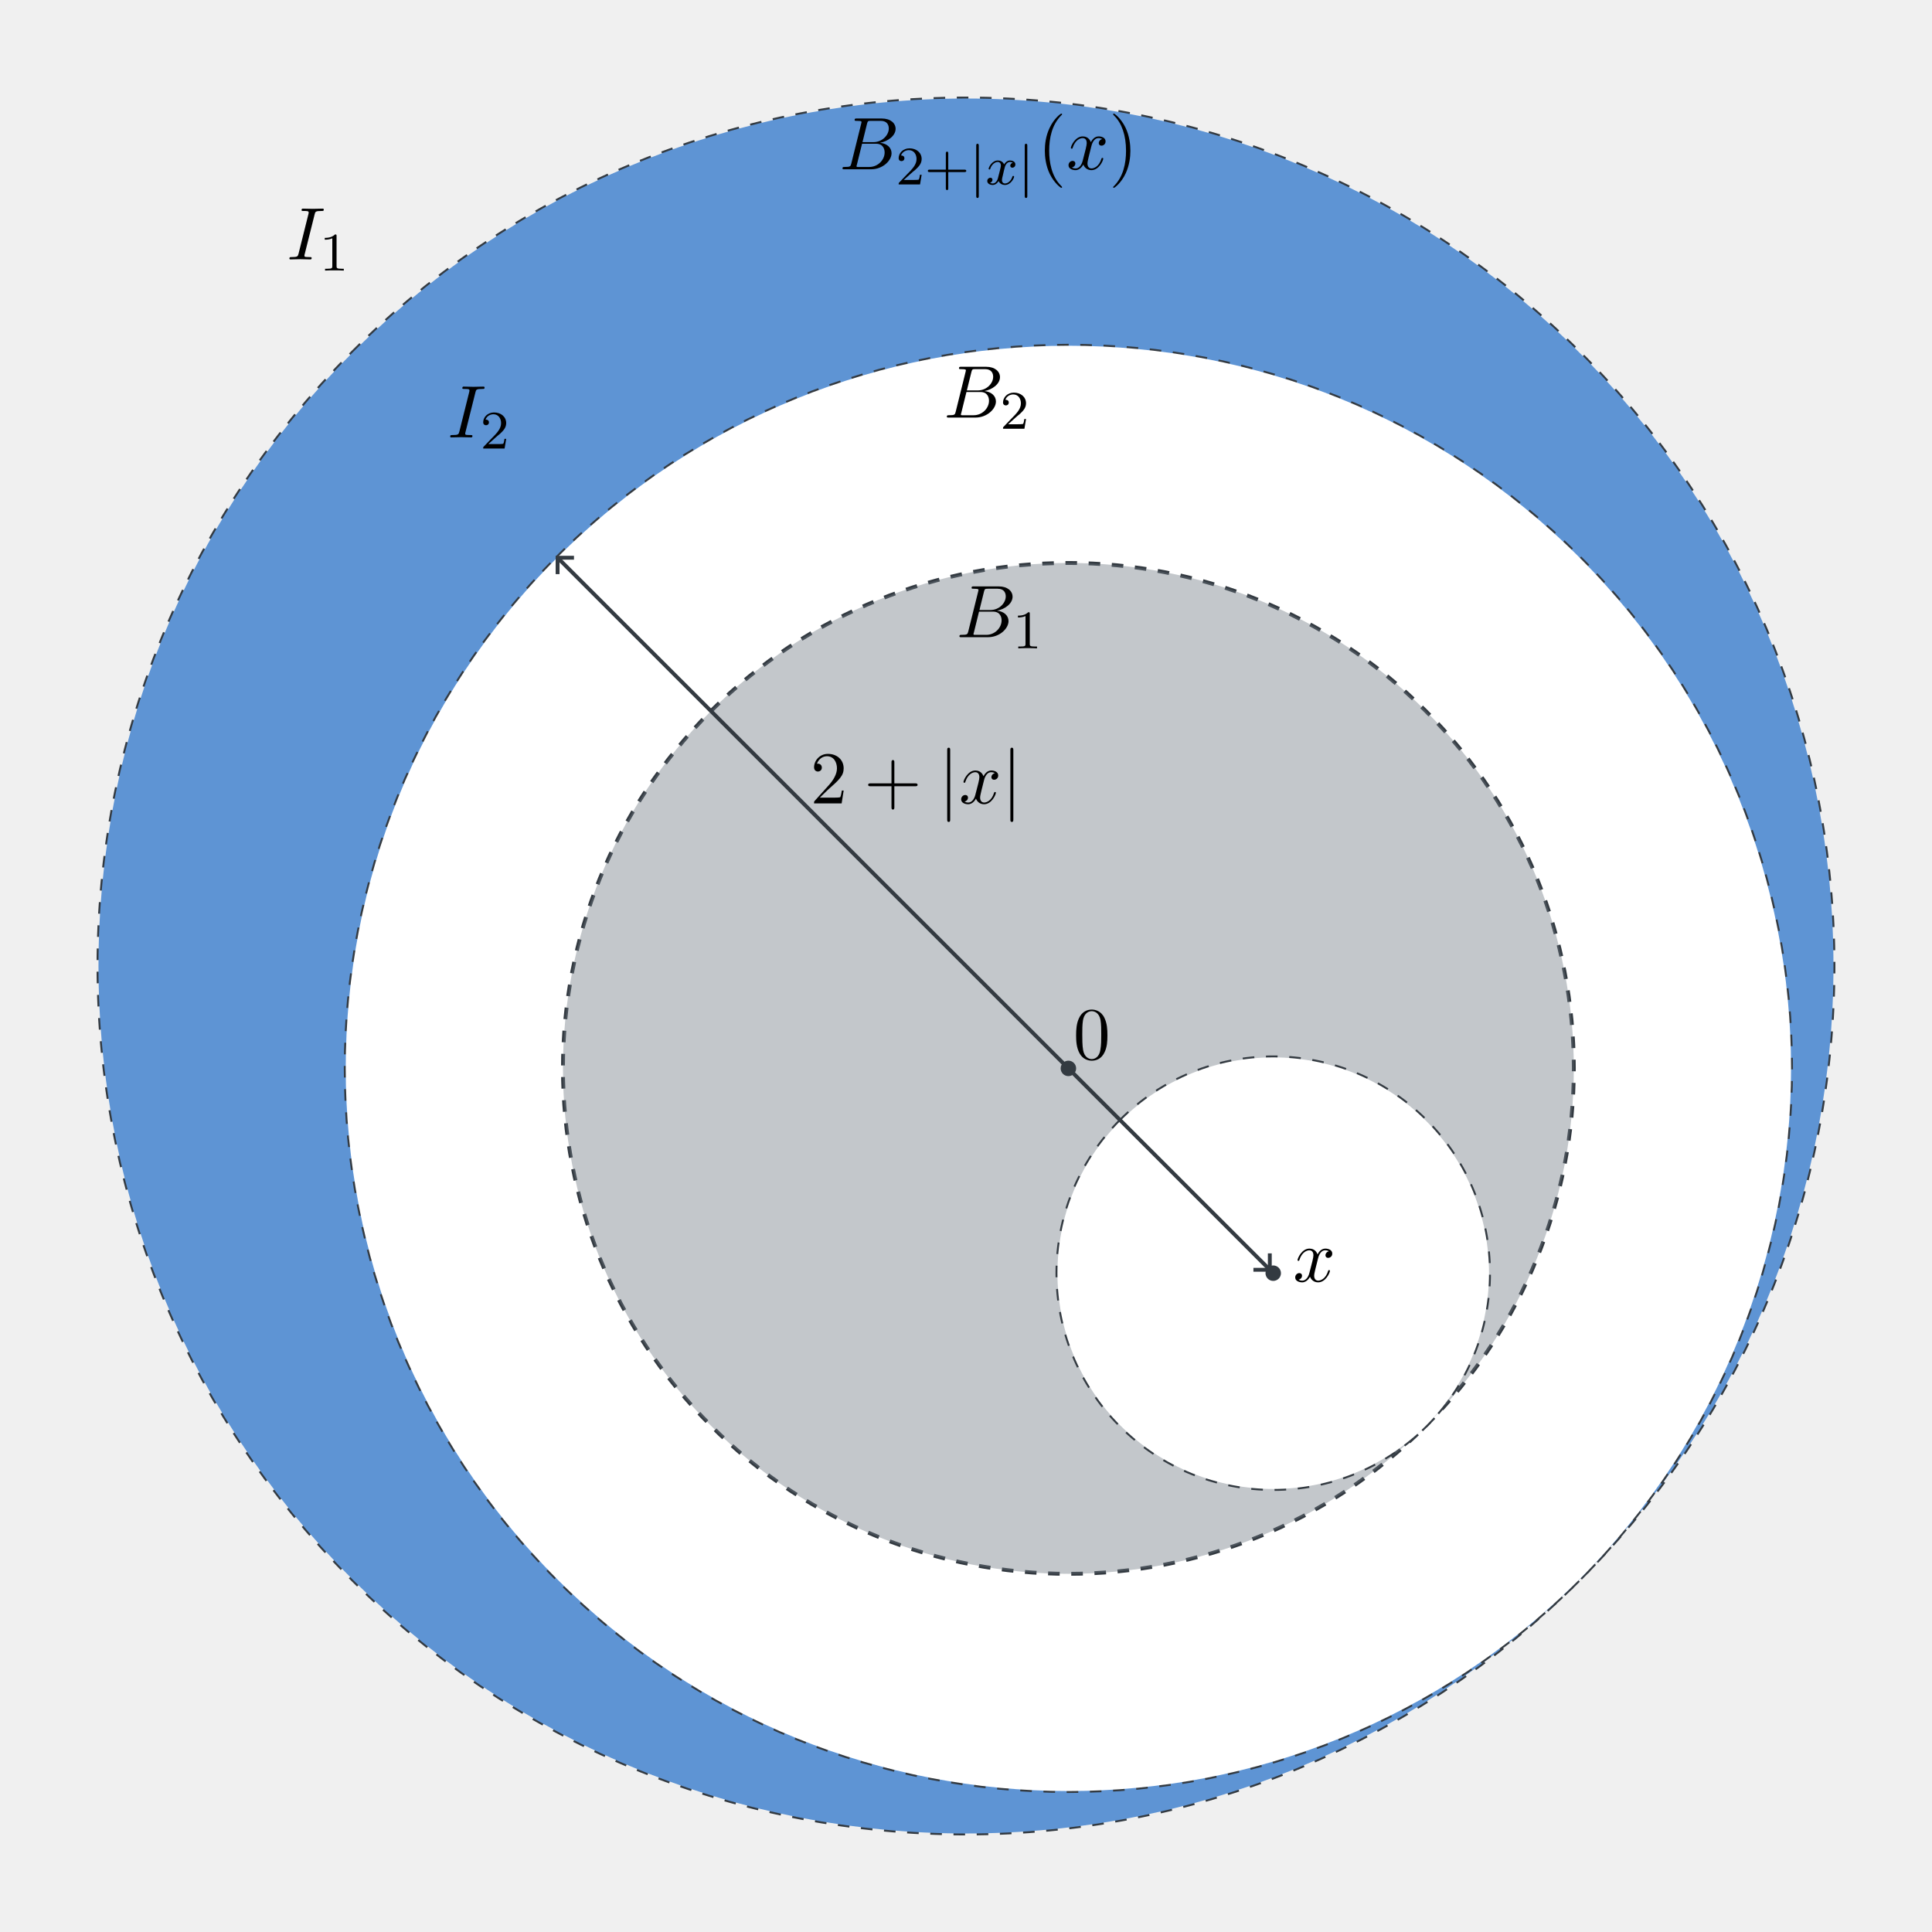
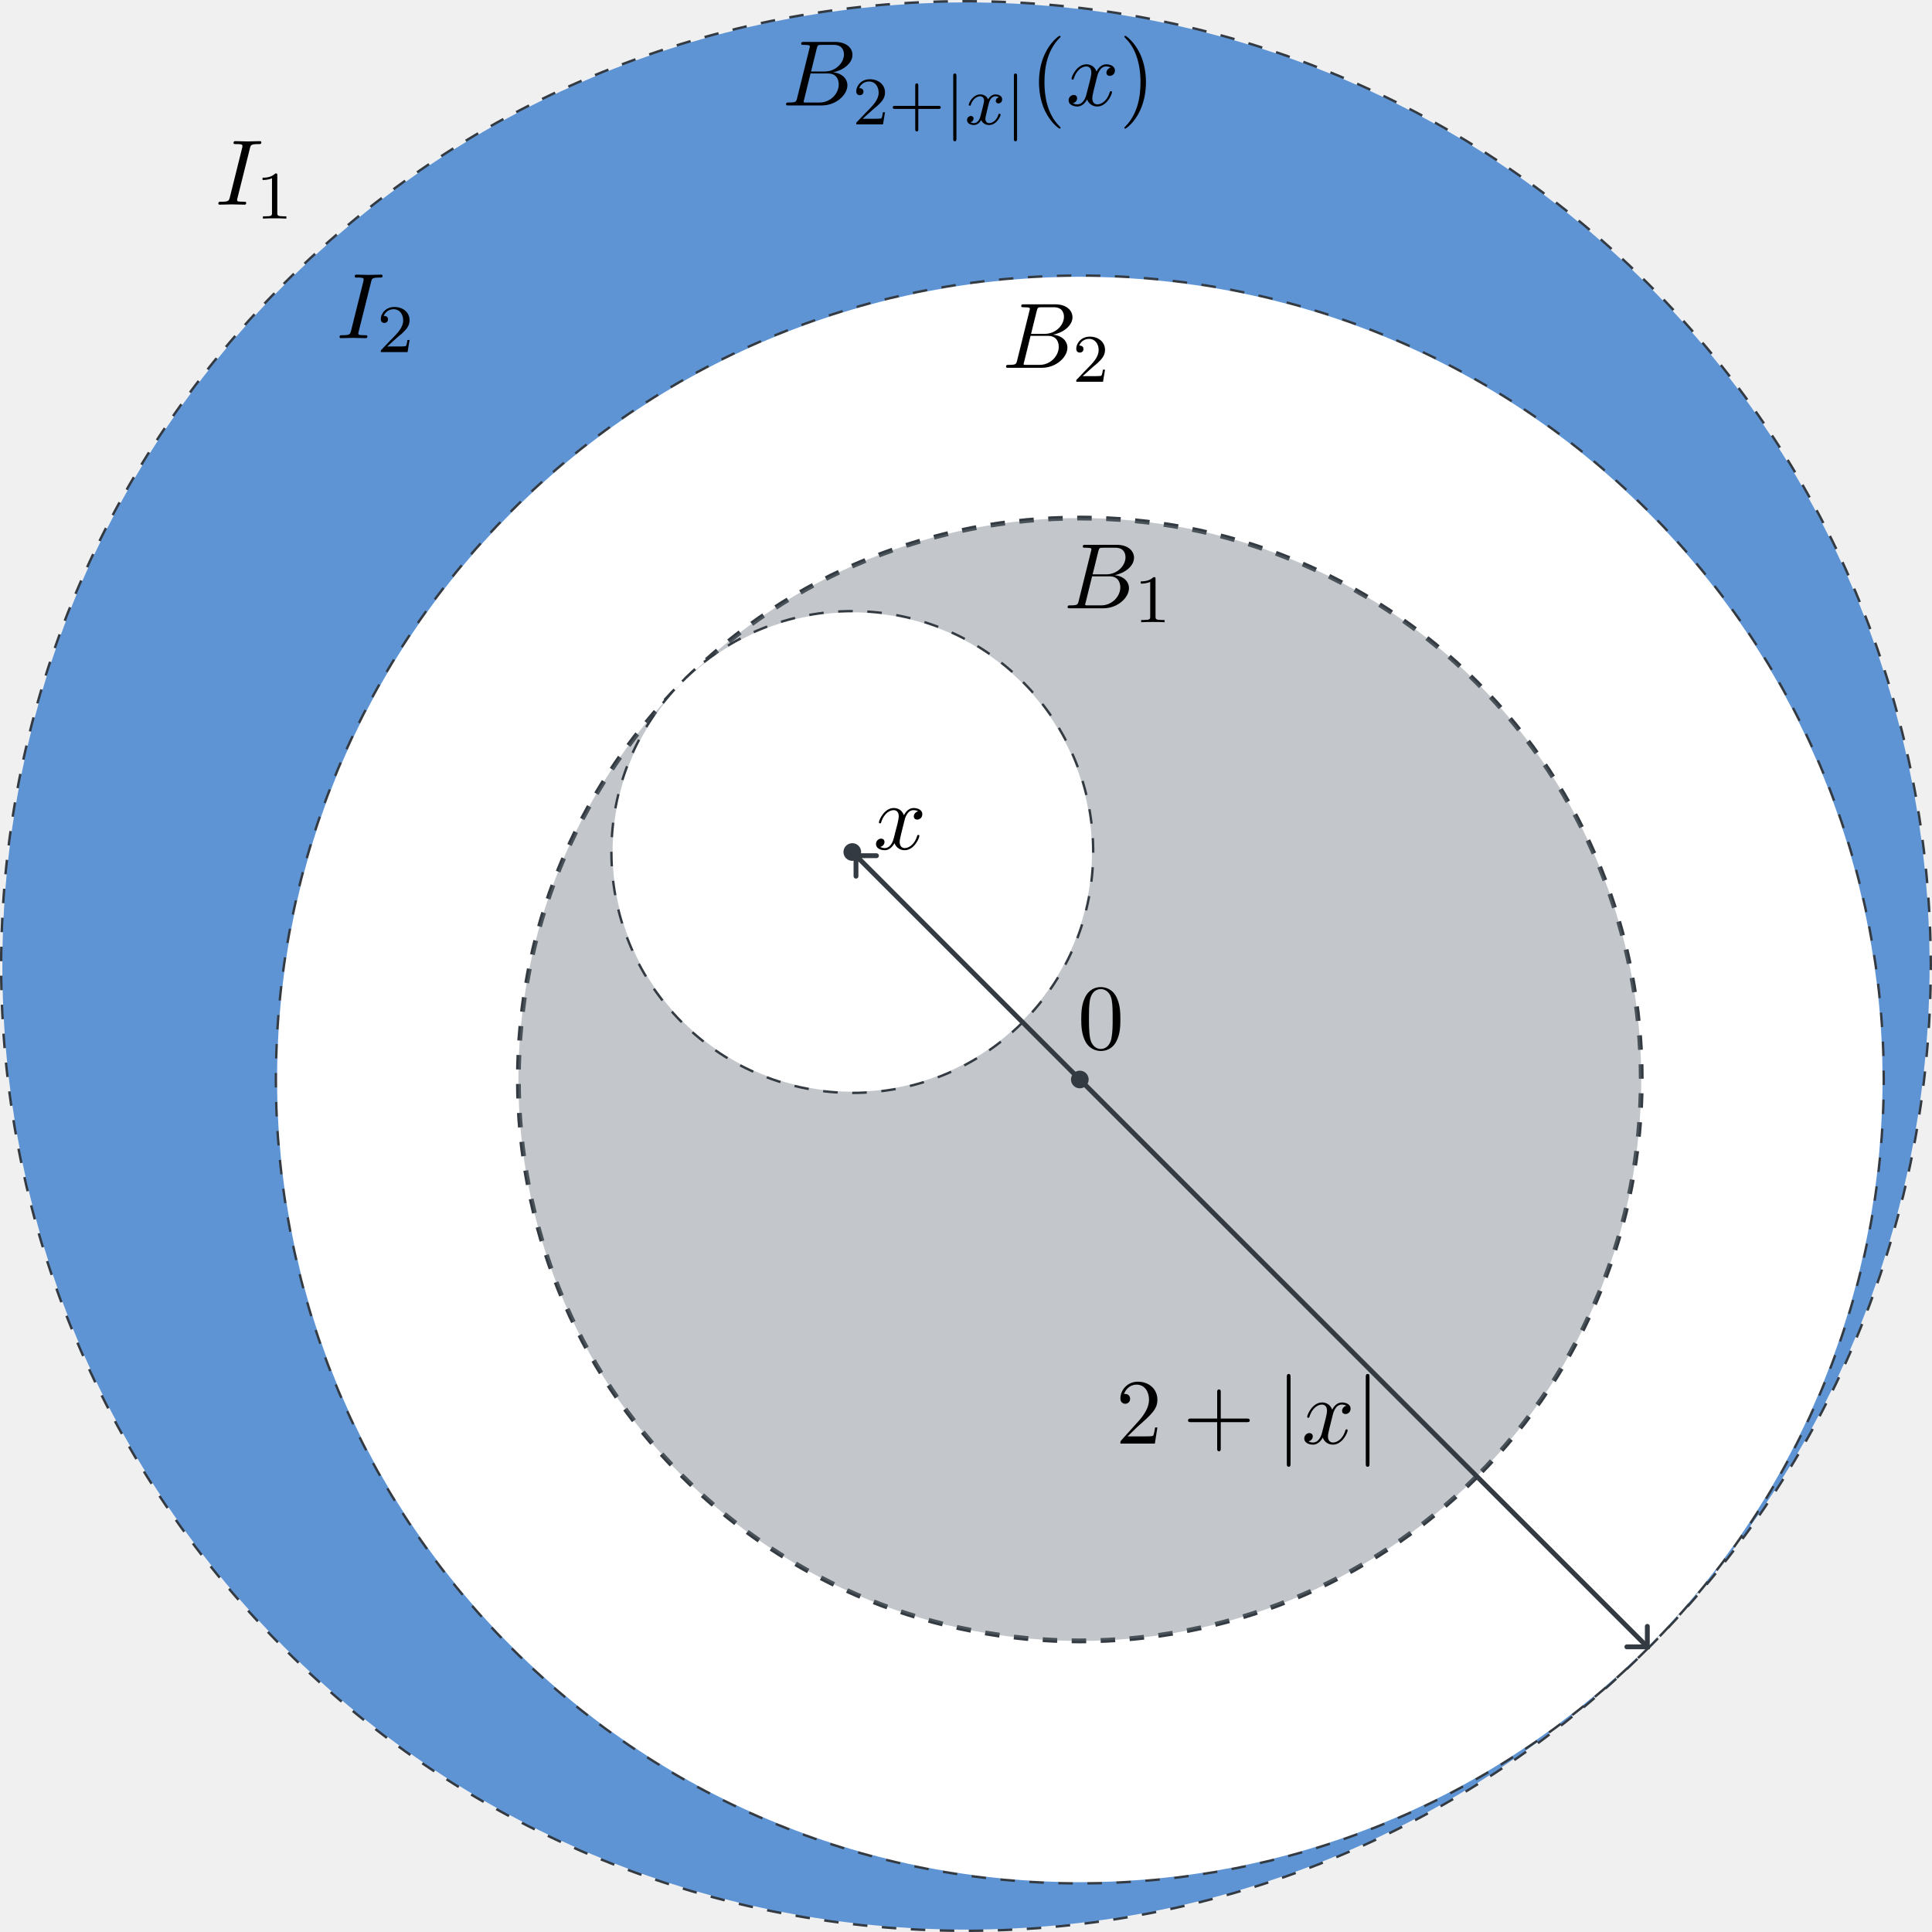
- <svg xmlns="http://www.w3.org/2000/svg" width="100mm" height="100mm" viewBox="0 0 100 100" version="1.1" id="svg1">
+ <svg xmlns="http://www.w3.org/2000/svg" width="80mm" height="80mm" viewBox="0 0 80 80" version="1.1" id="svg1">
  <defs id="defs1">
-     <marker style="overflow:visible" id="marker27" refX="0" refY="0" orient="auto-start-reverse" markerWidth="1" markerHeight="1" viewBox="0 0 1 1" preserveAspectRatio="xMidYMid">
-       <path style="fill:none;stroke:context-stroke;stroke-width:1;stroke-linecap:butt" d="M 3,-3 0,0 3,3" transform="rotate(180,0.125,0)" id="path27" />
+     <marker style="overflow:visible" id="marker14" refX="0" refY="0" orient="auto-start-reverse" markerWidth="1" markerHeight="1" viewBox="0 0 1 1" preserveAspectRatio="xMidYMid">
+       <path style="fill:none;stroke:context-stroke;stroke-width:1;stroke-linecap:round" d="M 3,-3 0,0 3,3" transform="rotate(180,0.125,0)" id="path14" />
    </marker>
-     <marker style="overflow:visible" id="ArrowWide" refX="0" refY="0" orient="auto-start-reverse" markerWidth="1" markerHeight="1" viewBox="0 0 1 1" preserveAspectRatio="xMidYMid">
-       <path style="fill:none;stroke:context-stroke;stroke-width:1;stroke-linecap:butt" d="M 3,-3 0,0 3,3" transform="rotate(180,0.125,0)" id="path26" />
+     <marker style="overflow:visible" id="ArrowWideRounded" refX="0" refY="0" orient="auto-start-reverse" markerWidth="1" markerHeight="1" viewBox="0 0 1 1" preserveAspectRatio="xMidYMid">
+       <path style="fill:none;stroke:context-stroke;stroke-width:1;stroke-linecap:round" d="M 3,-3 0,0 3,3" transform="rotate(180,0.125,0)" id="path8" />
    </marker>
    <rect x="-182.968" y="274.452" width="82.631" height="63.94" id="rect33" />
    <rect x="-217.398" y="270.517" width="59.022" height="24.592" id="rect32" />
  </defs>
-   <g id="layer1">
-     <ellipse style="display:inline;opacity:1;fill:#5e94d4;fill-opacity:1;stroke:#333a41;stroke-width:0.2;stroke-dasharray:0.6, 0.6;stroke-dashoffset:0;stroke-opacity:1;paint-order:markers stroke fill" id="path5" cx="-70.71" cy="-0.009" rx="44.901" ry="44.901" transform="matrix(-0.7071885,-0.707025,0.7070261,-0.7071874,0,0)" />
-     <circle style="display:inline;fill:#ffffff;fill-opacity:1;stroke:#333a41;stroke-width:0.2;stroke-dasharray:0.6, 0.6;stroke-dashoffset:0;stroke-opacity:1;paint-order:markers stroke fill" id="path3" cx="-78.206" cy="-0.009" r="37.405" transform="matrix(-0.7071885,-0.707025,0.7070261,-0.7071874,0,0)" />
-     <circle style="display:inline;fill:#6a757e;fill-opacity:0.4;stroke:#333a41;stroke-width:0.2;stroke-dasharray:0.6, 0.6;stroke-dashoffset:0;stroke-opacity:1;paint-order:markers stroke fill" id="path2" cx="-78.206" cy="-0.009" r="26.161" transform="matrix(-0.7071885,-0.707025,0.7070261,-0.7071874,0,0)" />
-     <circle style="display:inline;fill:#ffffff;fill-opacity:1;stroke:#333a41;stroke-width:0.2;stroke-dasharray:0.6, 0.6;stroke-dashoffset:0;stroke-opacity:1;paint-order:markers stroke fill" id="path1" cx="-93.198" cy="-0.009" r="11.169" transform="matrix(-0.7071885,-0.707025,0.7070261,-0.7071874,0,0)" />
-     <circle style="display:inline;fill:#333a41;fill-opacity:1;stroke:#333a41;stroke-width:0.2;stroke-dasharray:none;stroke-opacity:1;paint-order:markers stroke fill" id="path4" cx="-93.198" cy="-0.009" r="0.3" transform="matrix(-0.7071885,-0.707025,0.7070261,-0.7071874,0,0)" />
-     <circle style="display:inline;fill:#333a41;fill-opacity:1;stroke:#333a41;stroke-width:0.2;stroke-dasharray:none;stroke-opacity:1;paint-order:markers stroke fill" id="path4-5" cx="-78.206" cy="-0.009" r="0.3" transform="matrix(-0.7071885,-0.707025,0.7070261,-0.7071874,0,0)" />
-     <path style="display:inline;opacity:1;fill:#333a41;fill-opacity:0;stroke:#333a41;stroke-width:0.2;stroke-dasharray:none;stroke-opacity:1;marker-start:url(#ArrowWide);marker-end:url(#marker27);paint-order:markers stroke fill" d="M 65.69,65.688 28.896,28.903" id="path25" />
+   <g id="layer1" style="display:inline">
+     <ellipse style="display:inline;opacity:1;fill:#5e94d4;fill-opacity:1;stroke:#333a41;stroke-width:0.2;stroke-dasharray:0.6, 0.6;stroke-dashoffset:0;stroke-opacity:1;paint-order:markers stroke fill" id="path5" cx="-56.568" cy="-0.008" rx="39.901" ry="39.901" transform="matrix(-0.7071936,-0.70702,0.7070312,-0.7071824,0,0)" />
+     <circle style="display:inline;fill:#ffffff;fill-opacity:1;stroke:#333a41;stroke-width:0.2;stroke-dasharray:0.6, 0.6;stroke-dashoffset:0;stroke-opacity:1;paint-order:markers stroke fill" id="path3" cx="63.224" cy="-0.002" r="33.239" transform="matrix(0.7071936,0.70702,-0.7070312,0.7071824,0,0)" />
+     <circle style="display:inline;fill:#6a757e;fill-opacity:0.4;stroke:#333a41;stroke-width:0.2;stroke-dasharray:0.6, 0.6;stroke-dashoffset:0;stroke-opacity:1;paint-order:markers stroke fill" id="path2" cx="63.224" cy="-0.002" r="23.248" transform="matrix(0.7071936,0.70702,-0.7070312,0.7071824,0,0)" />
+     <circle style="display:inline;fill:#ffffff;fill-opacity:1;stroke:#333a41;stroke-width:0.2;stroke-dasharray:0.6, 0.6;stroke-dashoffset:0;stroke-opacity:1;paint-order:markers stroke fill" id="path1" cx="49.902" cy="-0.002" r="9.925" transform="matrix(0.7071936,0.70702,-0.7070312,0.7071824,0,0)" />
+     <circle style="display:inline;fill:#333a41;fill-opacity:1;stroke:#333a41;stroke-width:0.2;stroke-dasharray:none;stroke-opacity:1;paint-order:markers stroke fill" id="path4" cx="49.902" cy="-0.002" r="0.266" transform="matrix(0.7071936,0.70702,-0.7070312,0.7071824,0,0)" />
+     <circle style="display:inline;fill:#333a41;fill-opacity:1;stroke:#333a41;stroke-width:0.2;stroke-dasharray:none;stroke-opacity:1;paint-order:markers stroke fill" id="path4-5" cx="63.224" cy="-0.002" r="0.266" transform="matrix(0.7071936,0.70702,-0.7070312,0.7071824,0,0)" />
+     <path style="display:inline;opacity:1;fill:#333a41;fill-opacity:0;stroke:#333a41;stroke-width:0.2;stroke-dasharray:none;stroke-opacity:1;marker-start:url(#ArrowWideRounded);marker-end:url(#marker14);paint-order:markers stroke fill" d="M 35.48,35.468 68.177,68.157" id="path25" />
  </g>
  <g id="layer3" style="display:inline">
-     <g transform="translate(36.02795,62.3034)" id="g6">
+     <g transform="translate(5.260774,31.13462)" id="g6">
      <g fill="#000000" fill-opacity="1" id="g2" transform="matrix(0.352778,0,0,0.352778,30.19868,1.667147)">
        <g id="use1" transform="translate(1.993,6.689)">
          <path d="m 3.641,-3.297 c 0.062,-0.281 0.312,-1.281 1.078,-1.281 0.062,0 0.312,0 0.547,0.141 C 4.969,-4.391 4.75,-4.109 4.75,-3.844 c 0,0.172 0.109,0.375 0.406,0.375 0.25,0 0.594,-0.203 0.594,-0.625 0,-0.578 -0.641,-0.734 -1.016,-0.734 -0.641,0 -1.016,0.578 -1.141,0.844 -0.281,-0.734 -0.875,-0.844 -1.188,-0.844 -1.125,0 -1.75,1.422 -1.75,1.688 0,0.109 0.109,0.109 0.125,0.109 0.094,0 0.125,-0.016 0.141,-0.125 0.375,-1.156 1.094,-1.422 1.469,-1.422 0.203,0 0.594,0.094 0.594,0.734 0,0.328 -0.188,1.062 -0.594,2.594 -0.172,0.672 -0.562,1.125 -1.031,1.125 -0.078,0 -0.328,0 -0.547,-0.141 0.266,-0.047 0.5,-0.281 0.5,-0.578 0,-0.297 -0.234,-0.391 -0.391,-0.391 -0.328,0 -0.609,0.281 -0.609,0.641 0,0.5 0.547,0.719 1.031,0.719 0.719,0 1.109,-0.766 1.141,-0.828 C 2.625,-0.312 3.016,0.125 3.672,0.125 c 1.109,0 1.734,-1.406 1.734,-1.688 0,-0.109 -0.094,-0.109 -0.125,-0.109 -0.094,0 -0.125,0.047 -0.141,0.125 C 4.781,-0.375 4.031,-0.125 3.688,-0.125 c -0.422,0 -0.594,-0.344 -0.594,-0.719 0,-0.234 0.062,-0.469 0.172,-0.953 z m 0,0" id="path6" />
        </g>
      </g>
    </g>
-     <g transform="translate(55.69907,52.25526)" id="g9">
+     <g transform="translate(44.77199,40.87269)" id="g9">
      <g fill="#000000" fill-opacity="1" id="g8" transform="matrix(0.352778,0,0,0.352778,-0.851914,-0.61961)">
        <g id="g7" transform="translate(1.993,9.022)">
          <path d="m 5.016,-3.484 c 0,-0.875 -0.047,-1.75 -0.438,-2.562 -0.5,-1.047 -1.391,-1.219 -1.859,-1.219 -0.641,0 -1.438,0.281 -1.891,1.297 -0.344,0.75 -0.406,1.609 -0.406,2.484 0,0.812 0.047,1.797 0.5,2.625 0.469,0.875 1.266,1.094 1.797,1.094 0.578,0 1.422,-0.219 1.891,-1.266 0.359,-0.75 0.406,-1.594 0.406,-2.453 z M 2.719,0 C 2.297,0 1.641,-0.266 1.453,-1.312 c -0.125,-0.656 -0.125,-1.672 -0.125,-2.312 0,-0.688 0,-1.406 0.094,-2 C 1.625,-6.922 2.438,-7.031 2.719,-7.031 c 0.359,0 1.078,0.203 1.281,1.281 0.109,0.609 0.109,1.438 0.109,2.125 0,0.828 0,1.562 -0.125,2.266 C 3.828,-0.328 3.203,0 2.719,0 Z m 0,0" id="path7" />
        </g>
      </g>
    </g>
-     <g transform="translate(49.65997,30.35167)" id="g10">
+     <g transform="translate(44.20699,22.5589)" id="g10">
      <g fill="#000000" fill-opacity="1" id="g3" transform="matrix(0.352778,0,0,0.352778,-0.862939,-0.703395)">
        <g id="use2" transform="translate(1.993,9.447)">
          <path d="m 1.75,-0.844 c -0.109,0.422 -0.141,0.5 -1,0.5 -0.188,0 -0.297,0 -0.297,0.219 C 0.453,0 0.562,0 0.75,0 H 4.641 C 6.375,0 7.656,-1.281 7.656,-2.359 c 0,-0.781 -0.625,-1.422 -1.688,-1.531 C 7.094,-4.094 8.25,-4.906 8.25,-5.938 8.25,-6.75 7.531,-7.453 6.219,-7.453 H 2.547 c -0.203,0 -0.312,0 -0.312,0.219 0,0.125 0.094,0.125 0.312,0.125 0.016,0 0.219,0 0.406,0.016 C 3.156,-7.062 3.25,-7.062 3.25,-6.922 3.25,-6.875 3.234,-6.844 3.203,-6.703 Z M 3.391,-3.984 4.062,-6.703 c 0.109,-0.375 0.125,-0.406 0.594,-0.406 H 6.062 c 0.969,0 1.188,0.641 1.188,1.125 0,0.953 -0.938,2 -2.266,2 z M 2.906,-0.344 c -0.156,0 -0.188,0 -0.25,0 C 2.547,-0.359 2.516,-0.375 2.516,-0.453 c 0,-0.031 0,-0.062 0.062,-0.25 l 0.75,-3.047 h 2.062 c 1.047,0 1.25,0.812 1.25,1.281 0,1.078 -0.969,2.125 -2.25,2.125 z m 0,0" id="path9" />
        </g>
      </g>
      <g fill="#000000" fill-opacity="1" id="g4" transform="matrix(0.352778,0,0,0.352778,-0.862939,-0.703395)">
        <g id="use3" transform="translate(10.267,11.083)">
          <path d="m 2.5,-5.078 c 0,-0.219 -0.016,-0.219 -0.234,-0.219 -0.328,0.312 -0.75,0.5 -1.5,0.5 v 0.266 c 0.219,0 0.641,0 1.109,-0.203 v 4.078 c 0,0.297 -0.031,0.391 -0.781,0.391 H 0.812 V 0 c 0.328,-0.031 1.016,-0.031 1.375,-0.031 0.359,0 1.047,0 1.375,0.031 V -0.266 H 3.281 c -0.75,0 -0.781,-0.094 -0.781,-0.391 z m 0,0" id="path10" />
        </g>
      </g>
    </g>
-     <g transform="translate(49.00824,18.98429)" id="g15">
+     <g transform="translate(41.65828,12.60087)" id="g15">
      <g fill="#000000" fill-opacity="1" id="g12" transform="matrix(0.352778,0,0,0.352778,-0.862939,-0.703395)">
        <g id="g11" transform="translate(1.993,9.447)">
          <path d="m 1.75,-0.844 c -0.109,0.422 -0.141,0.5 -1,0.5 -0.188,0 -0.297,0 -0.297,0.219 C 0.453,0 0.562,0 0.75,0 H 4.641 C 6.375,0 7.656,-1.281 7.656,-2.359 c 0,-0.781 -0.625,-1.422 -1.688,-1.531 C 7.094,-4.094 8.25,-4.906 8.25,-5.938 8.25,-6.75 7.531,-7.453 6.219,-7.453 H 2.547 c -0.203,0 -0.312,0 -0.312,0.219 0,0.125 0.094,0.125 0.312,0.125 0.016,0 0.219,0 0.406,0.016 C 3.156,-7.062 3.25,-7.062 3.25,-6.922 3.25,-6.875 3.234,-6.844 3.203,-6.703 Z M 3.391,-3.984 4.062,-6.703 c 0.109,-0.375 0.125,-0.406 0.594,-0.406 H 6.062 c 0.969,0 1.188,0.641 1.188,1.125 0,0.953 -0.938,2 -2.266,2 z M 2.906,-0.344 c -0.156,0 -0.188,0 -0.25,0 C 2.547,-0.359 2.516,-0.375 2.516,-0.453 c 0,-0.031 0,-0.062 0.062,-0.25 l 0.75,-3.047 h 2.062 c 1.047,0 1.25,0.812 1.25,1.281 0,1.078 -0.969,2.125 -2.25,2.125 z m 0,0" id="path11" />
        </g>
      </g>
      <g fill="#000000" fill-opacity="1" id="g14" transform="matrix(0.352778,0,0,0.352778,-0.862939,-0.703395)">
        <g id="g13" transform="translate(10.267,11.083)">
          <path d="m 2.25,-1.625 c 0.125,-0.125 0.453,-0.391 0.594,-0.5 0.484,-0.453 0.953,-0.891 0.953,-1.609 0,-0.953 -0.797,-1.562 -1.781,-1.562 -0.969,0 -1.594,0.719 -1.594,1.438 0,0.391 0.312,0.438 0.422,0.438 0.172,0 0.422,-0.109 0.422,-0.422 0,-0.406 -0.406,-0.406 -0.5,-0.406 C 1,-4.844 1.531,-5.031 1.922,-5.031 c 0.734,0 1.125,0.625 1.125,1.297 0,0.828 -0.578,1.438 -1.531,2.391 l -1,1.047 C 0.422,-0.219 0.422,-0.203 0.422,0 H 3.562 l 0.234,-1.422 h -0.25 C 3.531,-1.266 3.469,-0.875 3.375,-0.719 c -0.047,0.062 -0.656,0.062 -0.781,0.062 H 1.172 Z m 0,0" id="path12" />
        </g>
      </g>
    </g>
-     <g transform="translate(43.60591,5.880141)" id="g24">
+     <g transform="translate(32.54826,1.483212)" id="g24">
      <g fill="#000000" fill-opacity="1" id="g16" transform="matrix(0.352778,0,0,0.352778,-0.862939,-0.706305)">
        <g id="use8" transform="translate(1.993,10.174)">
          <path d="m 1.75,-0.844 c -0.109,0.422 -0.141,0.5 -1,0.5 -0.188,0 -0.297,0 -0.297,0.219 C 0.453,0 0.562,0 0.75,0 H 4.641 C 6.375,0 7.656,-1.281 7.656,-2.359 c 0,-0.781 -0.625,-1.422 -1.688,-1.531 C 7.094,-4.094 8.25,-4.906 8.25,-5.938 8.25,-6.75 7.531,-7.453 6.219,-7.453 H 2.547 c -0.203,0 -0.312,0 -0.312,0.219 0,0.125 0.094,0.125 0.312,0.125 0.016,0 0.219,0 0.406,0.016 C 3.156,-7.062 3.25,-7.062 3.25,-6.922 3.25,-6.875 3.234,-6.844 3.203,-6.703 Z M 3.391,-3.984 4.062,-6.703 c 0.109,-0.375 0.125,-0.406 0.594,-0.406 H 6.062 c 0.969,0 1.188,0.641 1.188,1.125 0,0.953 -0.938,2 -2.266,2 z M 2.906,-0.344 c -0.156,0 -0.188,0 -0.25,0 C 2.547,-0.359 2.516,-0.375 2.516,-0.453 c 0,-0.031 0,-0.062 0.062,-0.25 l 0.75,-3.047 h 2.062 c 1.047,0 1.25,0.812 1.25,1.281 0,1.078 -0.969,2.125 -2.25,2.125 z m 0,0" id="path16" />
        </g>
      </g>
      <g fill="#000000" fill-opacity="1" id="g17" transform="matrix(0.352778,0,0,0.352778,-0.862939,-0.706305)">
        <g id="use9" transform="translate(10.267,12.394)">
          <path d="m 2.25,-1.625 c 0.125,-0.125 0.453,-0.391 0.594,-0.5 0.484,-0.453 0.953,-0.891 0.953,-1.609 0,-0.953 -0.797,-1.562 -1.781,-1.562 -0.969,0 -1.594,0.719 -1.594,1.438 0,0.391 0.312,0.438 0.422,0.438 0.172,0 0.422,-0.109 0.422,-0.422 0,-0.406 -0.406,-0.406 -0.5,-0.406 C 1,-4.844 1.531,-5.031 1.922,-5.031 c 0.734,0 1.125,0.625 1.125,1.297 0,0.828 -0.578,1.438 -1.531,2.391 l -1,1.047 C 0.422,-0.219 0.422,-0.203 0.422,0 H 3.562 l 0.234,-1.422 h -0.25 C 3.531,-1.266 3.469,-0.875 3.375,-0.719 c -0.047,0.062 -0.656,0.062 -0.781,0.062 H 1.172 Z m 0,0" id="path17" />
        </g>
        <g id="use10" transform="translate(14.50151,12.394)">
          <path d="M 3.469,-1.812 H 5.812 c 0.109,0 0.297,0 0.297,-0.172 0,-0.188 -0.188,-0.188 -0.297,-0.188 H 3.469 V -4.531 c 0,-0.109 0,-0.281 -0.172,-0.281 -0.188,0 -0.188,0.172 -0.188,0.281 v 2.359 H 0.75 c -0.109,0 -0.281,0 -0.281,0.188 0,0.172 0.172,0.172 0.281,0.172 h 2.359 v 2.359 c 0,0.109 0,0.281 0.188,0.281 0.172,0 0.172,-0.172 0.172,-0.281 z m 0,0" id="path18" />
        </g>
      </g>
      <g fill="#000000" fill-opacity="1" id="g18" transform="matrix(0.352778,0,0,0.352778,-0.862939,-0.706305)">
        <g id="use11" transform="translate(21.088,12.394)">
          <path d="m 1.359,-5.672 c 0,-0.125 0,-0.297 -0.188,-0.297 -0.188,0 -0.188,0.172 -0.188,0.297 V 1.688 c 0,0.125 0,0.297 0.188,0.297 0.188,0 0.188,-0.172 0.188,-0.297 z m 0,0" id="path19" />
        </g>
      </g>
      <g fill="#000000" fill-opacity="1" id="g19" transform="matrix(0.352778,0,0,0.352778,-0.862939,-0.706305)">
        <g id="use12" transform="translate(23.44,12.394)">
          <path d="M 4,-3.172 C 3.641,-3.094 3.625,-2.781 3.625,-2.75 c 0,0.172 0.141,0.297 0.312,0.297 0.172,0 0.438,-0.141 0.438,-0.484 0,-0.453 -0.5,-0.578 -0.797,-0.578 C 3.219,-3.516 2.906,-3.25 2.719,-2.938 2.547,-3.359 2.141,-3.516 1.812,-3.516 c -0.875,0 -1.359,1 -1.359,1.219 0,0.078 0.062,0.109 0.125,0.109 0.094,0 0.109,-0.047 0.125,-0.141 0.188,-0.578 0.672,-0.969 1.078,-0.969 0.312,0 0.469,0.234 0.469,0.516 C 2.25,-2.625 2.156,-2.25 2.094,-2 c -0.062,0.234 -0.234,0.938 -0.281,1.094 -0.109,0.422 -0.391,0.766 -0.75,0.766 -0.031,0 -0.234,0 -0.406,-0.109 0.359,-0.094 0.359,-0.422 0.359,-0.438 0,-0.188 -0.141,-0.297 -0.312,-0.297 -0.219,0 -0.453,0.188 -0.453,0.484 0,0.375 0.391,0.578 0.797,0.578 0.422,0 0.719,-0.312 0.859,-0.578 0.188,0.391 0.547,0.578 0.938,0.578 0.859,0 1.344,-1 1.344,-1.219 C 4.188,-1.219 4.125,-1.25 4.062,-1.25 c -0.094,0 -0.109,0.062 -0.141,0.141 -0.156,0.531 -0.609,0.969 -1.062,0.969 -0.266,0 -0.453,-0.172 -0.453,-0.516 0,-0.156 0.047,-0.344 0.156,-0.781 0.047,-0.25 0.219,-0.938 0.266,-1.094 0.109,-0.422 0.391,-0.766 0.75,-0.766 0.047,0 0.25,0 0.422,0.125 z m 0,0" id="path20" />
        </g>
      </g>
      <g fill="#000000" fill-opacity="1" id="g20" transform="matrix(0.352778,0,0,0.352778,-0.862939,-0.706305)">
        <g id="use13" transform="translate(28.207,12.394)">
          <path d="m 1.359,-5.672 c 0,-0.125 0,-0.297 -0.188,-0.297 -0.188,0 -0.188,0.172 -0.188,0.297 V 1.688 c 0,0.125 0,0.297 0.188,0.297 0.188,0 0.188,-0.172 0.188,-0.297 z m 0,0" id="path21" />
        </g>
      </g>
      <g fill="#000000" fill-opacity="1" id="g21" transform="matrix(0.352778,0,0,0.352778,-0.862939,-0.706305)">
        <g id="use14" transform="translate(31.058,10.174)">
          <path d="m 3.609,2.625 c 0,-0.047 0,-0.062 -0.188,-0.25 C 2.062,1 1.719,-1.062 1.719,-2.719 c 0,-1.906 0.406,-3.797 1.75,-5.172 0.141,-0.125 0.141,-0.141 0.141,-0.188 0,-0.062 -0.047,-0.094 -0.109,-0.094 -0.109,0 -1.094,0.734 -1.734,2.125 -0.562,1.188 -0.688,2.406 -0.688,3.328 0,0.844 0.125,2.156 0.719,3.391 C 2.453,2.016 3.391,2.719 3.5,2.719 3.562,2.719 3.609,2.688 3.609,2.625 Z m 0,0" id="path22" />
        </g>
      </g>
      <g fill="#000000" fill-opacity="1" id="g22" transform="matrix(0.352778,0,0,0.352778,-0.862939,-0.706305)">
        <g id="use15" transform="translate(35.3,10.174)">
          <path d="m 3.641,-3.297 c 0.062,-0.281 0.312,-1.281 1.078,-1.281 0.062,0 0.312,0 0.547,0.141 C 4.969,-4.391 4.75,-4.109 4.75,-3.844 c 0,0.172 0.109,0.375 0.406,0.375 0.25,0 0.594,-0.203 0.594,-0.625 0,-0.578 -0.641,-0.734 -1.016,-0.734 -0.641,0 -1.016,0.578 -1.141,0.844 -0.281,-0.734 -0.875,-0.844 -1.188,-0.844 -1.125,0 -1.75,1.422 -1.75,1.688 0,0.109 0.109,0.109 0.125,0.109 0.094,0 0.125,-0.016 0.141,-0.125 0.375,-1.156 1.094,-1.422 1.469,-1.422 0.203,0 0.594,0.094 0.594,0.734 0,0.328 -0.188,1.062 -0.594,2.594 -0.172,0.672 -0.562,1.125 -1.031,1.125 -0.078,0 -0.328,0 -0.547,-0.141 0.266,-0.047 0.5,-0.281 0.5,-0.578 0,-0.297 -0.234,-0.391 -0.391,-0.391 -0.328,0 -0.609,0.281 -0.609,0.641 0,0.5 0.547,0.719 1.031,0.719 0.719,0 1.109,-0.766 1.141,-0.828 C 2.625,-0.312 3.016,0.125 3.672,0.125 c 1.109,0 1.734,-1.406 1.734,-1.688 0,-0.109 -0.094,-0.109 -0.125,-0.109 -0.094,0 -0.125,0.047 -0.141,0.125 C 4.781,-0.375 4.031,-0.125 3.688,-0.125 c -0.422,0 -0.594,-0.344 -0.594,-0.719 0,-0.234 0.062,-0.469 0.172,-0.953 z m 0,0" id="path23" />
        </g>
      </g>
      <g fill="#000000" fill-opacity="1" id="g23" transform="matrix(0.352778,0,0,0.352778,-0.862939,-0.706305)">
        <g id="use16" transform="translate(41.535,10.174)">
          <path d="m 3.156,-2.719 c 0,-0.859 -0.125,-2.172 -0.719,-3.406 -0.656,-1.344 -1.594,-2.047 -1.703,-2.047 -0.062,0 -0.109,0.031 -0.109,0.094 0,0.047 0,0.062 0.203,0.266 1.062,1.078 1.688,2.812 1.688,5.094 0,1.859 -0.406,3.781 -1.75,5.156 C 0.625,2.562 0.625,2.578 0.625,2.625 c 0,0.062 0.047,0.094 0.109,0.094 0.109,0 1.094,-0.734 1.734,-2.125 0.547,-1.188 0.688,-2.406 0.688,-3.312 z m 0,0" id="path24" />
        </g>
      </g>
    </g>
-     <g transform="translate(42.13542,38.70078)" id="g35">
+     <g transform="translate(46.39256,56.89309)" id="g35">
      <g fill="#000000" fill-opacity="1" id="g5" transform="matrix(0.352778,0,0,0.352778,-0.896011,-0.706305)">
        <g id="use4" transform="translate(1.993,10.174)">
          <path d="m 1.391,-0.844 1.156,-1.125 c 1.703,-1.5 2.344,-2.094 2.344,-3.172 0,-1.25 -0.969,-2.125 -2.312,-2.125 -1.219,0 -2.031,1 -2.031,1.969 0,0.625 0.547,0.625 0.578,0.625 0.188,0 0.562,-0.141 0.562,-0.578 0,-0.297 -0.188,-0.578 -0.578,-0.578 -0.078,0 -0.109,0 -0.141,0.016 0.25,-0.703 0.844,-1.109 1.469,-1.109 1,0 1.469,0.875 1.469,1.781 0,0.859 -0.547,1.734 -1.141,2.406 l -2.094,2.328 c -0.125,0.125 -0.125,0.141 -0.125,0.406 H 4.594 L 4.891,-1.891 H 4.625 C 4.562,-1.578 4.5,-1.094 4.391,-0.922 4.312,-0.844 3.594,-0.844 3.344,-0.844 Z m 0,0" id="path28" />
        </g>
      </g>
      <g fill="#000000" fill-opacity="1" id="g29" transform="matrix(0.352778,0,0,0.352778,-0.896011,-0.706305)">
        <g id="use5" transform="translate(9.869371,10.174)">
          <path d="M 4.453,-2.516 H 7.5 c 0.156,0 0.359,0 0.359,-0.203 C 7.859,-2.938 7.656,-2.938 7.5,-2.938 H 4.453 V -6 c 0,-0.156 0,-0.359 -0.203,-0.359 -0.219,0 -0.219,0.203 -0.219,0.359 v 3.062 h -3.062 c -0.156,0 -0.359,0 -0.359,0.219 0,0.203 0.203,0.203 0.359,0.203 h 3.062 v 3.062 c 0,0.156 0,0.359 0.219,0.359 0.203,0 0.203,-0.203 0.203,-0.359 z m 0,0" id="path29" />
        </g>
      </g>
      <g fill="#000000" fill-opacity="1" id="g30" transform="matrix(0.352778,0,0,0.352778,-0.896011,-0.706305)">
        <g id="use6" transform="translate(20.78,10.174)">
          <path d="m 1.734,-7.781 c 0,-0.203 0,-0.391 -0.219,-0.391 -0.219,0 -0.219,0.188 -0.219,0.391 V 2.328 c 0,0.203 0,0.391 0.219,0.391 0.219,0 0.219,-0.188 0.219,-0.391 z m 0,0" id="path30" />
        </g>
      </g>
      <g fill="#000000" fill-opacity="1" id="g31" transform="matrix(0.352778,0,0,0.352778,-0.896011,-0.706305)">
        <g id="use7" transform="translate(23.811,10.174)">
          <path d="m 3.641,-3.297 c 0.062,-0.281 0.312,-1.281 1.078,-1.281 0.062,0 0.312,0 0.547,0.141 C 4.969,-4.391 4.75,-4.109 4.75,-3.844 c 0,0.172 0.109,0.375 0.406,0.375 0.25,0 0.594,-0.203 0.594,-0.625 0,-0.578 -0.641,-0.734 -1.016,-0.734 -0.641,0 -1.016,0.578 -1.141,0.844 -0.281,-0.734 -0.875,-0.844 -1.188,-0.844 -1.125,0 -1.75,1.422 -1.75,1.688 0,0.109 0.109,0.109 0.125,0.109 0.094,0 0.125,-0.016 0.141,-0.125 0.375,-1.156 1.094,-1.422 1.469,-1.422 0.203,0 0.594,0.094 0.594,0.734 0,0.328 -0.188,1.062 -0.594,2.594 -0.172,0.672 -0.562,1.125 -1.031,1.125 -0.078,0 -0.328,0 -0.547,-0.141 0.266,-0.047 0.5,-0.281 0.5,-0.578 0,-0.297 -0.234,-0.391 -0.391,-0.391 -0.328,0 -0.609,0.281 -0.609,0.641 0,0.5 0.547,0.719 1.031,0.719 0.719,0 1.109,-0.766 1.141,-0.828 C 2.625,-0.312 3.016,0.125 3.672,0.125 c 1.109,0 1.734,-1.406 1.734,-1.688 0,-0.109 -0.094,-0.109 -0.125,-0.109 -0.094,0 -0.125,0.047 -0.141,0.125 C 4.781,-0.375 4.031,-0.125 3.688,-0.125 c -0.422,0 -0.594,-0.344 -0.594,-0.719 0,-0.234 0.062,-0.469 0.172,-0.953 z m 0,0" id="path31" />
        </g>
      </g>
      <g fill="#000000" fill-opacity="1" id="g33" transform="matrix(0.352778,0,0,0.352778,-0.896011,-0.706305)">
        <g id="g32" transform="translate(30.046,10.174)">
          <path d="m 1.734,-7.781 c 0,-0.203 0,-0.391 -0.219,-0.391 -0.219,0 -0.219,0.188 -0.219,0.391 V 2.328 c 0,0.203 0,0.391 0.219,0.391 0.219,0 0.219,-0.188 0.219,-0.391 z m 0,0" id="path13" />
        </g>
      </g>
    </g>
-     <g transform="translate(14.97916,10.79841)" id="g40">
+     <g transform="translate(9.041711,5.845128)" id="g40">
      <g fill="#000000" fill-opacity="1" id="g37" transform="matrix(0.352778,0,0,0.352778,-0.835378,-0.703395)">
        <g id="g36" transform="translate(1.993,9.447)">
          <path d="m 4.078,-6.609 c 0.094,-0.391 0.125,-0.5 1,-0.5 0.25,0 0.344,0 0.344,-0.203 0,-0.141 -0.125,-0.141 -0.172,-0.141 -0.312,0 -1.109,0.031 -1.438,0.031 -0.328,0 -1.125,-0.031 -1.453,-0.031 -0.062,0 -0.203,0 -0.203,0.219 0,0.125 0.094,0.125 0.297,0.125 0.453,0 0.75,0 0.75,0.203 0,0.062 0,0.078 -0.016,0.172 L 1.719,-0.844 c -0.109,0.391 -0.141,0.5 -1,0.5 -0.25,0 -0.344,0 -0.344,0.219 C 0.375,0 0.5,0 0.531,0 0.844,0 1.641,-0.031 1.969,-0.031 2.297,-0.031 3.094,0 3.422,0 c 0.094,0 0.219,0 0.219,-0.203 0,-0.141 -0.078,-0.141 -0.328,-0.141 -0.188,0 -0.25,0 -0.469,-0.016 -0.219,-0.016 -0.266,-0.062 -0.266,-0.188 0,-0.078 0.016,-0.172 0.047,-0.25 z m 0,0" id="path35" />
        </g>
      </g>
      <g fill="#000000" fill-opacity="1" id="g39" transform="matrix(0.352778,0,0,0.352778,-0.835378,-0.703395)">
        <g id="g38" transform="translate(6.788,11.083)">
          <path d="m 2.5,-5.078 c 0,-0.219 -0.016,-0.219 -0.234,-0.219 -0.328,0.312 -0.75,0.5 -1.5,0.5 v 0.266 c 0.219,0 0.641,0 1.109,-0.203 v 4.078 c 0,0.297 -0.031,0.391 -0.781,0.391 H 0.812 V 0 c 0.328,-0.031 1.016,-0.031 1.375,-0.031 0.359,0 1.047,0 1.375,0.031 V -0.266 H 3.281 c -0.75,0 -0.781,-0.094 -0.781,-0.391 z m 0,0" id="path37" />
        </g>
      </g>
    </g>
-     <g transform="translate(23.30163,20.01037)" id="g45">
+     <g transform="translate(14.06048,11.37237)" id="g45">
      <g fill="#000000" fill-opacity="1" id="g42" transform="matrix(0.352778,0,0,0.352778,-0.835378,-0.703395)">
        <g id="g41" transform="translate(1.993,9.447)">
          <path d="m 4.078,-6.609 c 0.094,-0.391 0.125,-0.5 1,-0.5 0.25,0 0.344,0 0.344,-0.203 0,-0.141 -0.125,-0.141 -0.172,-0.141 -0.312,0 -1.109,0.031 -1.438,0.031 -0.328,0 -1.125,-0.031 -1.453,-0.031 -0.062,0 -0.203,0 -0.203,0.219 0,0.125 0.094,0.125 0.297,0.125 0.453,0 0.75,0 0.75,0.203 0,0.062 0,0.078 -0.016,0.172 L 1.719,-0.844 c -0.109,0.391 -0.141,0.5 -1,0.5 -0.25,0 -0.344,0 -0.344,0.219 C 0.375,0 0.5,0 0.531,0 0.844,0 1.641,-0.031 1.969,-0.031 2.297,-0.031 3.094,0 3.422,0 c 0.094,0 0.219,0 0.219,-0.203 0,-0.141 -0.078,-0.141 -0.328,-0.141 -0.188,0 -0.25,0 -0.469,-0.016 -0.219,-0.016 -0.266,-0.062 -0.266,-0.188 0,-0.078 0.016,-0.172 0.047,-0.25 z m 0,0" id="path40" />
        </g>
      </g>
      <g fill="#000000" fill-opacity="1" id="g44" transform="matrix(0.352778,0,0,0.352778,-0.835378,-0.703395)">
        <g id="g43" transform="translate(6.788,11.083)">
          <path d="m 2.25,-1.625 c 0.125,-0.125 0.453,-0.391 0.594,-0.5 0.484,-0.453 0.953,-0.891 0.953,-1.609 0,-0.953 -0.797,-1.562 -1.781,-1.562 -0.969,0 -1.594,0.719 -1.594,1.438 0,0.391 0.312,0.438 0.422,0.438 0.172,0 0.422,-0.109 0.422,-0.422 0,-0.406 -0.406,-0.406 -0.5,-0.406 C 1,-4.844 1.531,-5.031 1.922,-5.031 c 0.734,0 1.125,0.625 1.125,1.297 0,0.828 -0.578,1.438 -1.531,2.391 l -1,1.047 C 0.422,-0.219 0.422,-0.203 0.422,0 H 3.562 l 0.234,-1.422 h -0.25 C 3.531,-1.266 3.469,-0.875 3.375,-0.719 c -0.047,0.062 -0.656,0.062 -0.781,0.062 H 1.172 Z m 0,0" id="path42" />
        </g>
      </g>
    </g>
  </g>
</svg>
